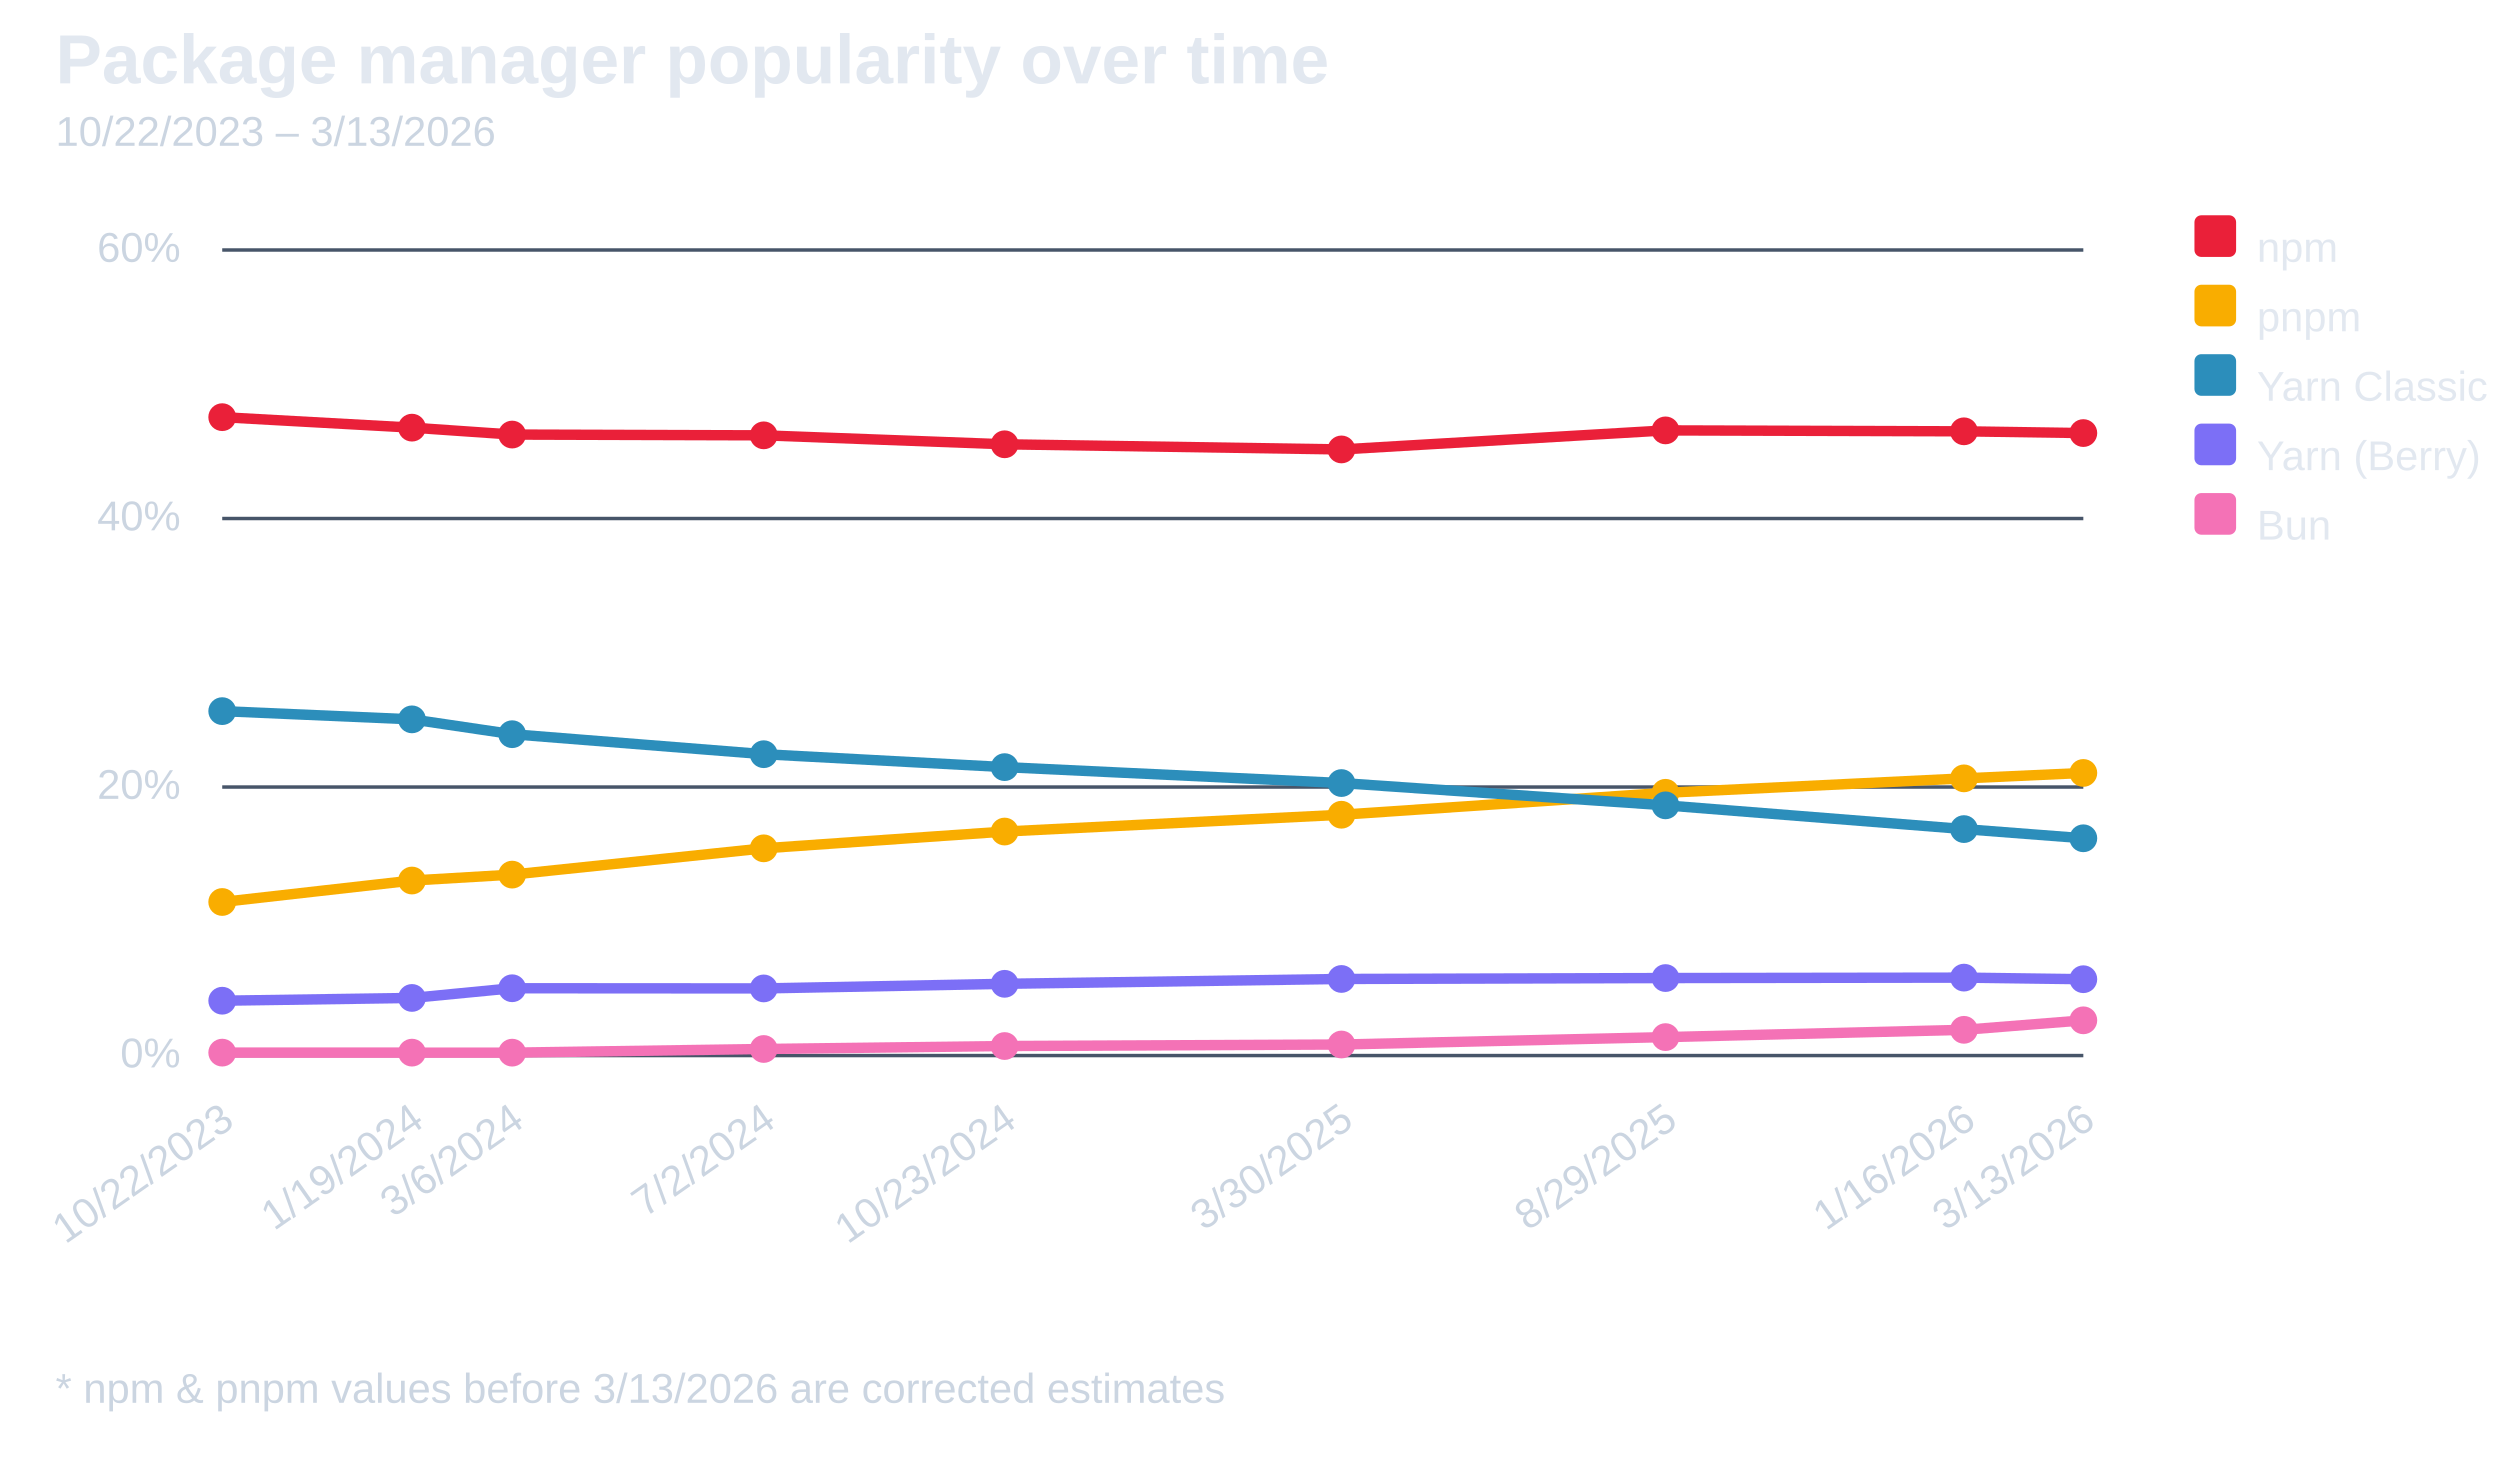
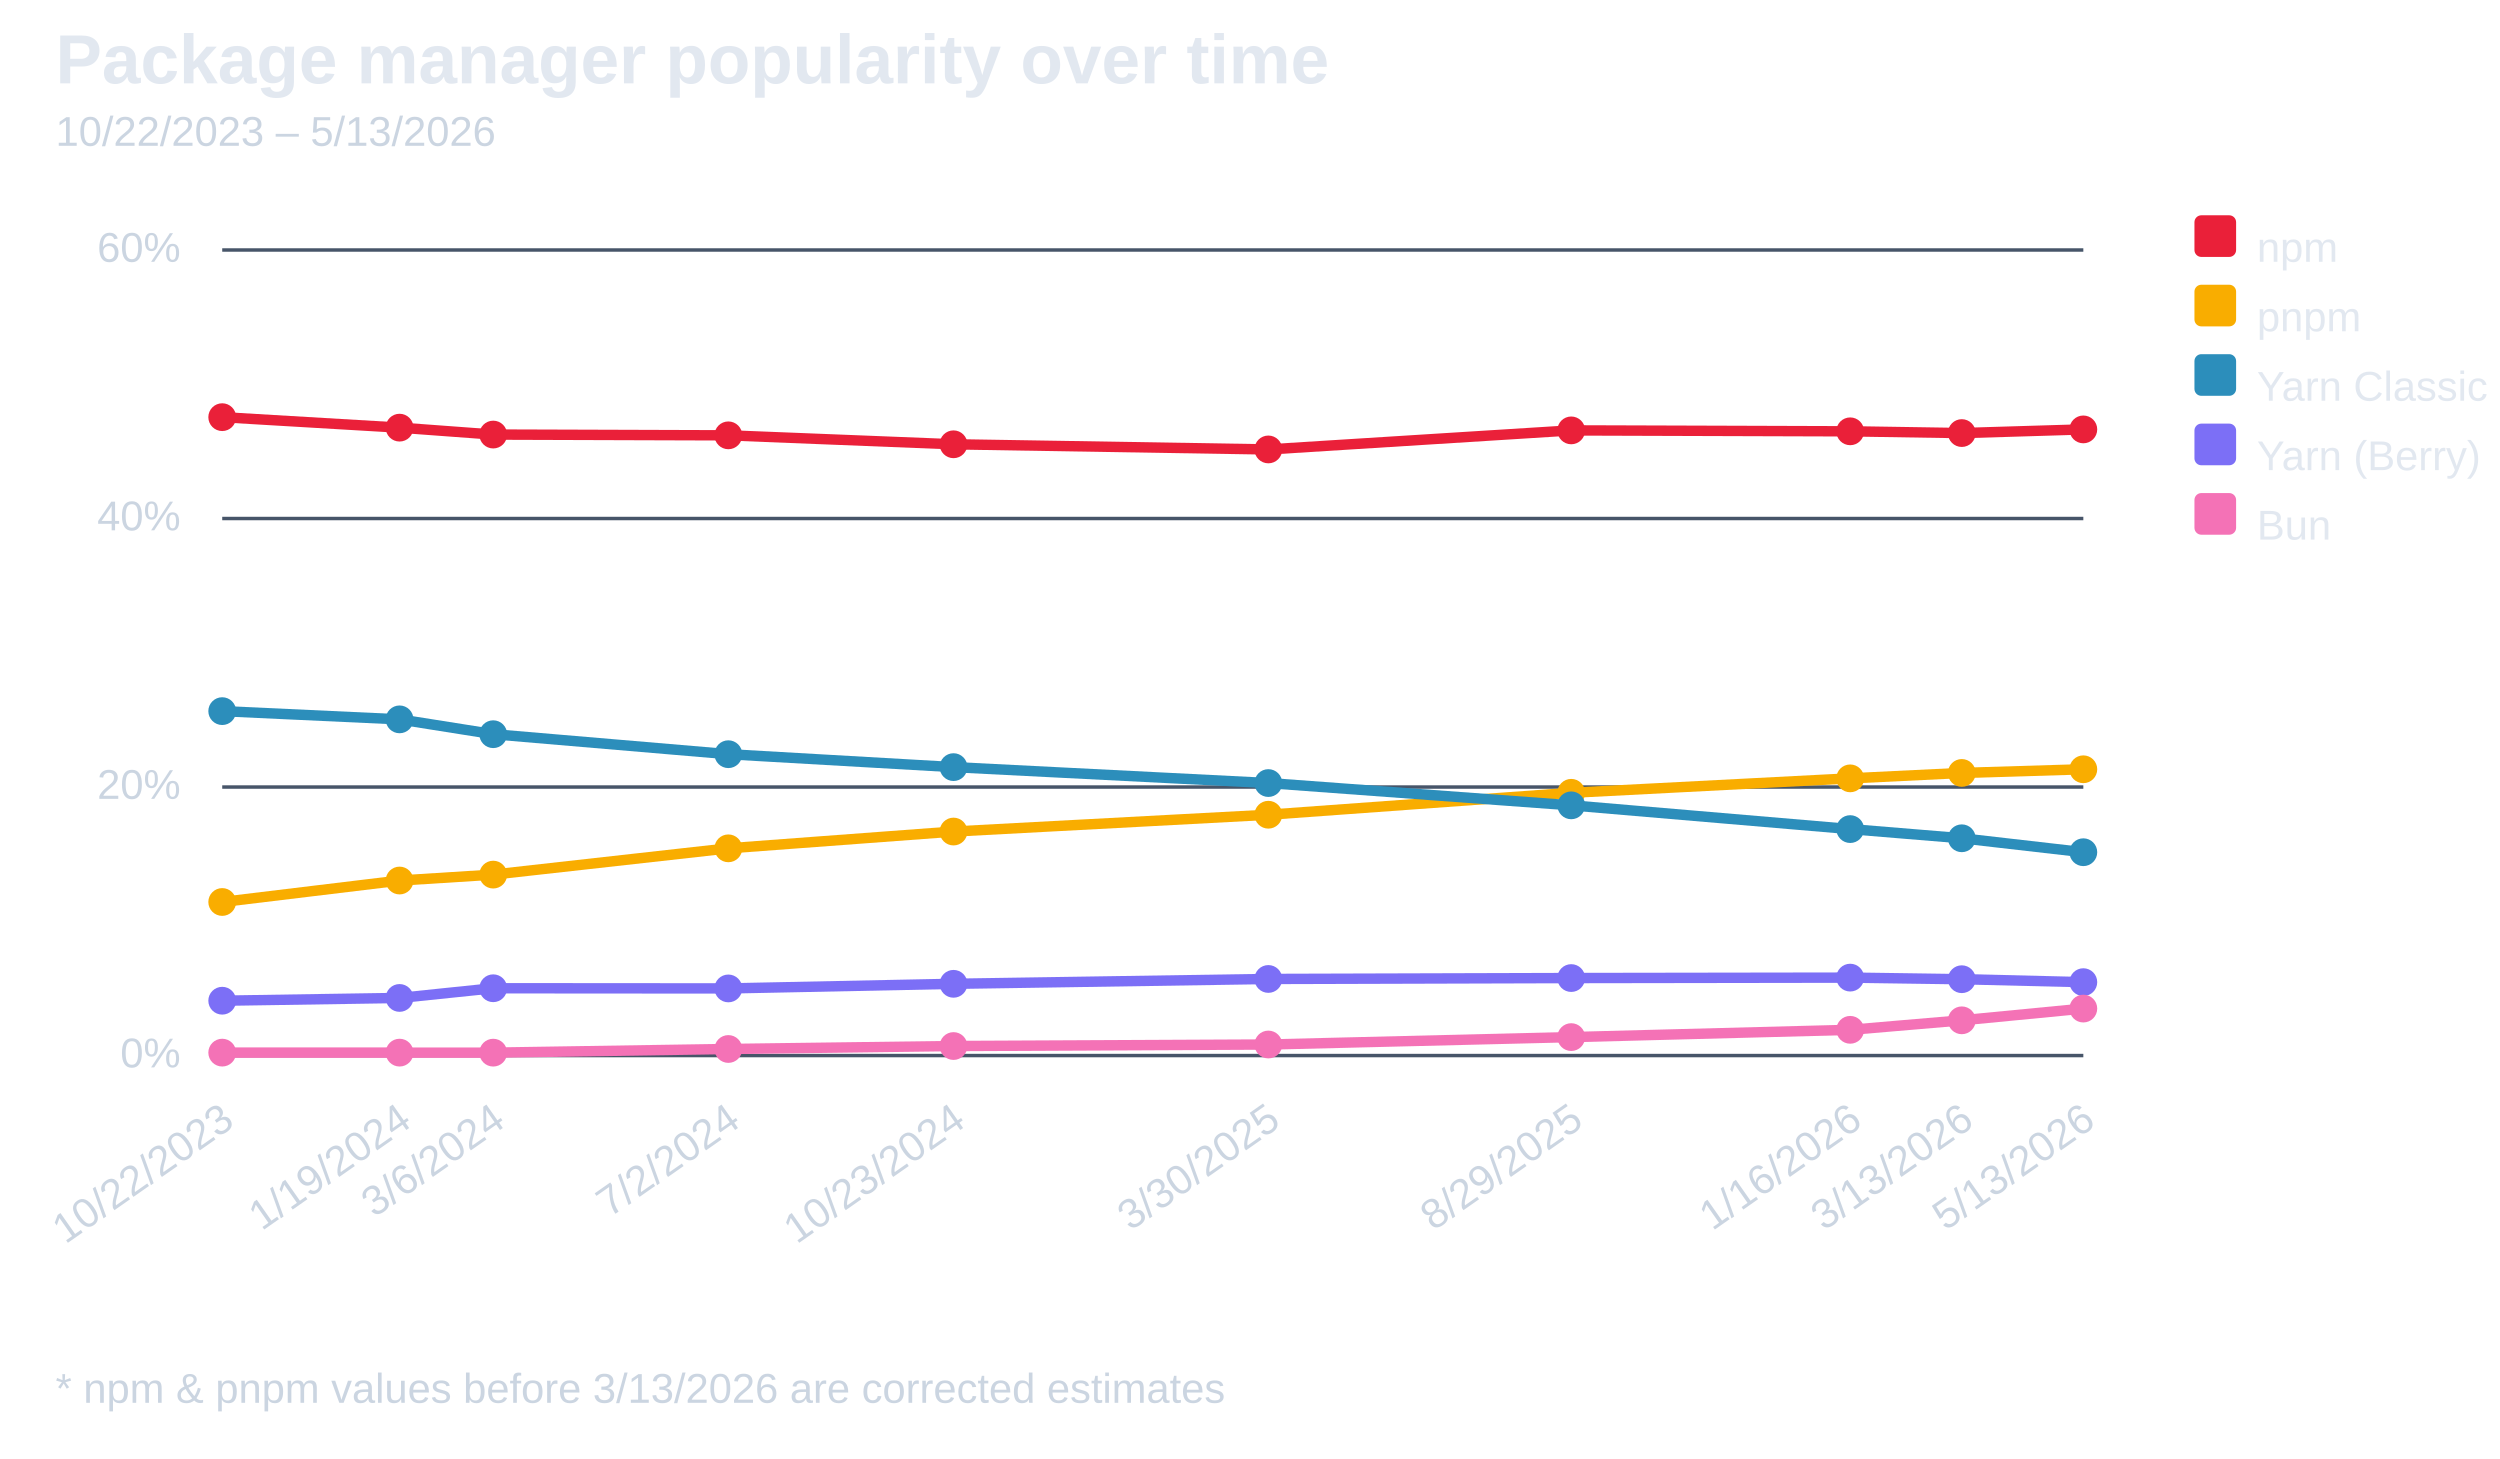
<svg xmlns="http://www.w3.org/2000/svg" width="720" height="420" viewBox="0 0 720 420" role="img" aria-label="Package manager popularity over time">
  <style>
    text { font-family: "Helvetica Neue", Arial, sans-serif; }
    .title { font-size: 20px; font-weight: 700; fill: #e2e8f0; }
    .subtitle { font-size: 12px; fill: #cbd5e1; }
    .axis { stroke: #475569; stroke-width: 1; }
    .footer { font-size: 12px; fill: #cbd5e1; }
    .legend { font-size: 12px; fill: #e2e8f0; }
    .tick { font-size: 12px; fill: #cbd5e1; }
  </style>
  <text class="title" x="16" y="24">Package manager popularity over time</text>
-   <text class="subtitle" x="16" y="42">10/22/2023 – 3/13/2026</text>
+   <text class="subtitle" x="16" y="42">10/22/2023 – 5/13/2026</text>
  <g class="y-ticks">
    <line class="axis" x1="64" y1="304" x2="600" y2="304" />
    <text class="tick" x="52" y="304" dominant-baseline="middle" text-anchor="end">0%</text>
    <line class="axis" x1="64" y1="226.667" x2="600" y2="226.667" />
    <text class="tick" x="52" y="226.667" dominant-baseline="middle" text-anchor="end">20%</text>
    <line class="axis" x1="64" y1="149.333" x2="600" y2="149.333" />
    <text class="tick" x="52" y="149.333" dominant-baseline="middle" text-anchor="end">40%</text>
    <line class="axis" x1="64" y1="72" x2="600" y2="72" />
    <text class="tick" x="52" y="72" dominant-baseline="middle" text-anchor="end">60%</text>
  </g>
  <g class="x-ticks">
    <text class="tick" x="68" y="324" text-anchor="end" transform="rotate(-35 68 324)">10/22/2023</text>
-     <text class="tick" x="122.644" y="324" text-anchor="end" transform="rotate(-35 122.6438 324)">1/19/2024</text>
-     <text class="tick" x="151.501" y="324" text-anchor="end" transform="rotate(-35 151.5006 324)">3/6/2024</text>
-     <text class="tick" x="223.95" y="324" text-anchor="end" transform="rotate(-35 223.9496 324)">7/2/2024</text>
-     <text class="tick" x="293.329" y="324" text-anchor="end" transform="rotate(-35 293.3288 324)">10/23/2024</text>
-     <text class="tick" x="390.337" y="324" text-anchor="end" transform="rotate(-35 390.3368 324)">3/30/2025</text>
-     <text class="tick" x="483.661" y="324" text-anchor="end" transform="rotate(-35 483.6609 324)">8/29/2025</text>
-     <text class="tick" x="569.617" y="324" text-anchor="end" transform="rotate(-35 569.6174 324)">1/16/2026</text>
-     <text class="tick" x="604" y="324" text-anchor="end" transform="rotate(-35 604 324)">3/13/2026</text>
+     <text class="tick" x="119.075" y="324" text-anchor="end" transform="rotate(-35 119.0749 324)">1/19/2024</text>
+     <text class="tick" x="146.047" y="324" text-anchor="end" transform="rotate(-35 146.0471 324)">3/6/2024</text>
+     <text class="tick" x="213.764" y="324" text-anchor="end" transform="rotate(-35 213.7645 324)">7/2/2024</text>
+     <text class="tick" x="278.612" y="324" text-anchor="end" transform="rotate(-35 278.6124 324)">10/23/2024</text>
+     <text class="tick" x="369.285" y="324" text-anchor="end" transform="rotate(-35 369.2848 324)">3/30/2025</text>
+     <text class="tick" x="456.514" y="324" text-anchor="end" transform="rotate(-35 456.5139 324)">8/29/2025</text>
+     <text class="tick" x="536.857" y="324" text-anchor="end" transform="rotate(-35 536.8565 324)">1/16/2026</text>
+     <text class="tick" x="568.994" y="324" text-anchor="end" transform="rotate(-35 568.9936 324)">3/13/2026</text>
+     <text class="tick" x="604" y="324" text-anchor="end" transform="rotate(-35 604 324)">5/13/2026</text>
  </g>
  <g class="series-group">
    <g class="series" data-key="npm">
-       <polyline fill="none" stroke="#ea2039" stroke-width="3" points="64,120.144 118.644,123.163 147.501,125.154 219.95,125.377 289.329,127.955 386.337,129.438 479.661,123.952 565.617,124.219 600,124.725" />
+       <polyline fill="none" stroke="#ea2039" stroke-width="3" points="64,120.144 115.075,123.163 142.047,125.154 209.764,125.377 274.612,127.955 365.285,129.438 452.514,123.952 532.857,124.219 564.994,124.725 600,123.668" />
      <circle cx="64" cy="120.144" r="4" fill="#ea2039" />
-       <circle cx="118.644" cy="123.163" r="4" fill="#ea2039" />
-       <circle cx="147.501" cy="125.154" r="4" fill="#ea2039" />
-       <circle cx="219.95" cy="125.377" r="4" fill="#ea2039" />
-       <circle cx="289.329" cy="127.955" r="4" fill="#ea2039" />
-       <circle cx="386.337" cy="129.438" r="4" fill="#ea2039" />
-       <circle cx="479.661" cy="123.952" r="4" fill="#ea2039" />
-       <circle cx="565.617" cy="124.219" r="4" fill="#ea2039" />
-       <circle cx="600" cy="124.725" r="4" fill="#ea2039" />
+       <circle cx="115.075" cy="123.163" r="4" fill="#ea2039" />
+       <circle cx="142.047" cy="125.154" r="4" fill="#ea2039" />
+       <circle cx="209.764" cy="125.377" r="4" fill="#ea2039" />
+       <circle cx="274.612" cy="127.955" r="4" fill="#ea2039" />
+       <circle cx="365.285" cy="129.438" r="4" fill="#ea2039" />
+       <circle cx="452.514" cy="123.952" r="4" fill="#ea2039" />
+       <circle cx="532.857" cy="124.219" r="4" fill="#ea2039" />
+       <circle cx="564.994" cy="124.725" r="4" fill="#ea2039" />
+       <circle cx="600" cy="123.668" r="4" fill="#ea2039" />
    </g>
    <g class="series" data-key="pnpm">
-       <polyline fill="none" stroke="#f9ad00" stroke-width="3" points="64,259.773 118.644,253.593 147.501,251.889 219.95,244.319 289.329,239.485 386.337,234.642 479.661,228.325 565.617,224.168 600,222.608" />
+       <polyline fill="none" stroke="#f9ad00" stroke-width="3" points="64,259.773 115.075,253.593 142.047,251.889 209.764,244.319 274.612,239.485 365.285,234.642 452.514,228.325 532.857,224.168 564.994,222.608 600,221.551" />
      <circle cx="64" cy="259.773" r="4" fill="#f9ad00" />
-       <circle cx="118.644" cy="253.593" r="4" fill="#f9ad00" />
-       <circle cx="147.501" cy="251.889" r="4" fill="#f9ad00" />
-       <circle cx="219.95" cy="244.319" r="4" fill="#f9ad00" />
-       <circle cx="289.329" cy="239.485" r="4" fill="#f9ad00" />
-       <circle cx="386.337" cy="234.642" r="4" fill="#f9ad00" />
-       <circle cx="479.661" cy="228.325" r="4" fill="#f9ad00" />
-       <circle cx="565.617" cy="224.168" r="4" fill="#f9ad00" />
-       <circle cx="600" cy="222.608" r="4" fill="#f9ad00" />
+       <circle cx="115.075" cy="253.593" r="4" fill="#f9ad00" />
+       <circle cx="142.047" cy="251.889" r="4" fill="#f9ad00" />
+       <circle cx="209.764" cy="244.319" r="4" fill="#f9ad00" />
+       <circle cx="274.612" cy="239.485" r="4" fill="#f9ad00" />
+       <circle cx="365.285" cy="234.642" r="4" fill="#f9ad00" />
+       <circle cx="452.514" cy="228.325" r="4" fill="#f9ad00" />
+       <circle cx="532.857" cy="224.168" r="4" fill="#f9ad00" />
+       <circle cx="564.994" cy="222.608" r="4" fill="#f9ad00" />
+       <circle cx="600" cy="221.551" r="4" fill="#f9ad00" />
    </g>
    <g class="series" data-key="yarn_classic">
-       <polyline fill="none" stroke="#2c8ebb" stroke-width="3" points="64,204.806 118.644,207.176 147.501,211.45 219.95,217.21 289.329,220.932 386.337,225.521 479.661,231.938 565.617,238.779 600,241.423" />
+       <polyline fill="none" stroke="#2c8ebb" stroke-width="3" points="64,204.806 115.075,207.176 142.047,211.45 209.764,217.21 274.612,220.932 365.285,225.521 452.514,231.938 532.857,238.779 564.994,241.423 600,245.44" />
      <circle cx="64" cy="204.806" r="4" fill="#2c8ebb" />
-       <circle cx="118.644" cy="207.176" r="4" fill="#2c8ebb" />
-       <circle cx="147.501" cy="211.45" r="4" fill="#2c8ebb" />
-       <circle cx="219.95" cy="217.21" r="4" fill="#2c8ebb" />
-       <circle cx="289.329" cy="220.932" r="4" fill="#2c8ebb" />
-       <circle cx="386.337" cy="225.521" r="4" fill="#2c8ebb" />
-       <circle cx="479.661" cy="231.938" r="4" fill="#2c8ebb" />
-       <circle cx="565.617" cy="238.779" r="4" fill="#2c8ebb" />
-       <circle cx="600" cy="241.423" r="4" fill="#2c8ebb" />
+       <circle cx="115.075" cy="207.176" r="4" fill="#2c8ebb" />
+       <circle cx="142.047" cy="211.45" r="4" fill="#2c8ebb" />
+       <circle cx="209.764" cy="217.21" r="4" fill="#2c8ebb" />
+       <circle cx="274.612" cy="220.932" r="4" fill="#2c8ebb" />
+       <circle cx="365.285" cy="225.521" r="4" fill="#2c8ebb" />
+       <circle cx="452.514" cy="231.938" r="4" fill="#2c8ebb" />
+       <circle cx="532.857" cy="238.779" r="4" fill="#2c8ebb" />
+       <circle cx="564.994" cy="241.423" r="4" fill="#2c8ebb" />
+       <circle cx="600" cy="245.44" r="4" fill="#2c8ebb" />
    </g>
    <g class="series" data-key="yarn_modern">
-       <polyline fill="none" stroke="#7c6ff6" stroke-width="3" points="64,288.205 118.644,287.408 147.501,284.615 219.95,284.667 289.329,283.338 386.337,281.941 479.661,281.68 565.617,281.554 600,282.013" />
+       <polyline fill="none" stroke="#7c6ff6" stroke-width="3" points="64,288.205 115.075,287.408 142.047,284.615 209.764,284.667 274.612,283.338 365.285,281.941 452.514,281.68 532.857,281.554 564.994,282.013 600,282.859" />
      <circle cx="64" cy="288.205" r="4" fill="#7c6ff6" />
-       <circle cx="118.644" cy="287.408" r="4" fill="#7c6ff6" />
-       <circle cx="147.501" cy="284.615" r="4" fill="#7c6ff6" />
-       <circle cx="219.95" cy="284.667" r="4" fill="#7c6ff6" />
-       <circle cx="289.329" cy="283.338" r="4" fill="#7c6ff6" />
-       <circle cx="386.337" cy="281.941" r="4" fill="#7c6ff6" />
-       <circle cx="479.661" cy="281.68" r="4" fill="#7c6ff6" />
-       <circle cx="565.617" cy="281.554" r="4" fill="#7c6ff6" />
-       <circle cx="600" cy="282.013" r="4" fill="#7c6ff6" />
+       <circle cx="115.075" cy="287.408" r="4" fill="#7c6ff6" />
+       <circle cx="142.047" cy="284.615" r="4" fill="#7c6ff6" />
+       <circle cx="209.764" cy="284.667" r="4" fill="#7c6ff6" />
+       <circle cx="274.612" cy="283.338" r="4" fill="#7c6ff6" />
+       <circle cx="365.285" cy="281.941" r="4" fill="#7c6ff6" />
+       <circle cx="452.514" cy="281.68" r="4" fill="#7c6ff6" />
+       <circle cx="532.857" cy="281.554" r="4" fill="#7c6ff6" />
+       <circle cx="564.994" cy="282.013" r="4" fill="#7c6ff6" />
+       <circle cx="600" cy="282.859" r="4" fill="#7c6ff6" />
    </g>
    <g class="series" data-key="bun">
-       <polyline fill="none" stroke="#f472b6" stroke-width="3" points="64,303.158 118.644,303.16 147.501,303.166 219.95,302.109 289.329,301.259 386.337,300.818 479.661,298.686 565.617,296.589 600,293.852" />
+       <polyline fill="none" stroke="#f472b6" stroke-width="3" points="64,303.158 115.075,303.16 142.047,303.166 209.764,302.109 274.612,301.259 365.285,300.818 452.514,298.686 532.857,296.589 564.994,293.852 600,290.47" />
      <circle cx="64" cy="303.158" r="4" fill="#f472b6" />
-       <circle cx="118.644" cy="303.16" r="4" fill="#f472b6" />
-       <circle cx="147.501" cy="303.166" r="4" fill="#f472b6" />
-       <circle cx="219.95" cy="302.109" r="4" fill="#f472b6" />
-       <circle cx="289.329" cy="301.259" r="4" fill="#f472b6" />
-       <circle cx="386.337" cy="300.818" r="4" fill="#f472b6" />
-       <circle cx="479.661" cy="298.686" r="4" fill="#f472b6" />
-       <circle cx="565.617" cy="296.589" r="4" fill="#f472b6" />
-       <circle cx="600" cy="293.852" r="4" fill="#f472b6" />
+       <circle cx="115.075" cy="303.16" r="4" fill="#f472b6" />
+       <circle cx="142.047" cy="303.166" r="4" fill="#f472b6" />
+       <circle cx="209.764" cy="302.109" r="4" fill="#f472b6" />
+       <circle cx="274.612" cy="301.259" r="4" fill="#f472b6" />
+       <circle cx="365.285" cy="300.818" r="4" fill="#f472b6" />
+       <circle cx="452.514" cy="298.686" r="4" fill="#f472b6" />
+       <circle cx="532.857" cy="296.589" r="4" fill="#f472b6" />
+       <circle cx="564.994" cy="293.852" r="4" fill="#f472b6" />
+       <circle cx="600" cy="290.47" r="4" fill="#f472b6" />
    </g>
  </g>
  <g class="legend-group">
    <g class="legend-item" data-key="npm">
      <rect x="632" y="62" width="12" height="12" rx="2" fill="#ea2039" />
      <text class="legend" x="650" y="72" dominant-baseline="middle">npm</text>
    </g>
    <g class="legend-item" data-key="pnpm">
      <rect x="632" y="82" width="12" height="12" rx="2" fill="#f9ad00" />
      <text class="legend" x="650" y="92" dominant-baseline="middle">pnpm</text>
    </g>
    <g class="legend-item" data-key="yarn_classic">
      <rect x="632" y="102" width="12" height="12" rx="2" fill="#2c8ebb" />
      <text class="legend" x="650" y="112" dominant-baseline="middle">Yarn Classic</text>
    </g>
    <g class="legend-item" data-key="yarn_modern">
      <rect x="632" y="122" width="12" height="12" rx="2" fill="#7c6ff6" />
      <text class="legend" x="650" y="132" dominant-baseline="middle">Yarn (Berry)</text>
    </g>
    <g class="legend-item" data-key="bun">
      <rect x="632" y="142" width="12" height="12" rx="2" fill="#f472b6" />
      <text class="legend" x="650" y="152" dominant-baseline="middle">Bun</text>
    </g>
  </g>
  <text class="footer" x="16" y="404">* npm &amp; pnpm values before 3/13/2026 are corrected estimates</text>
</svg>
